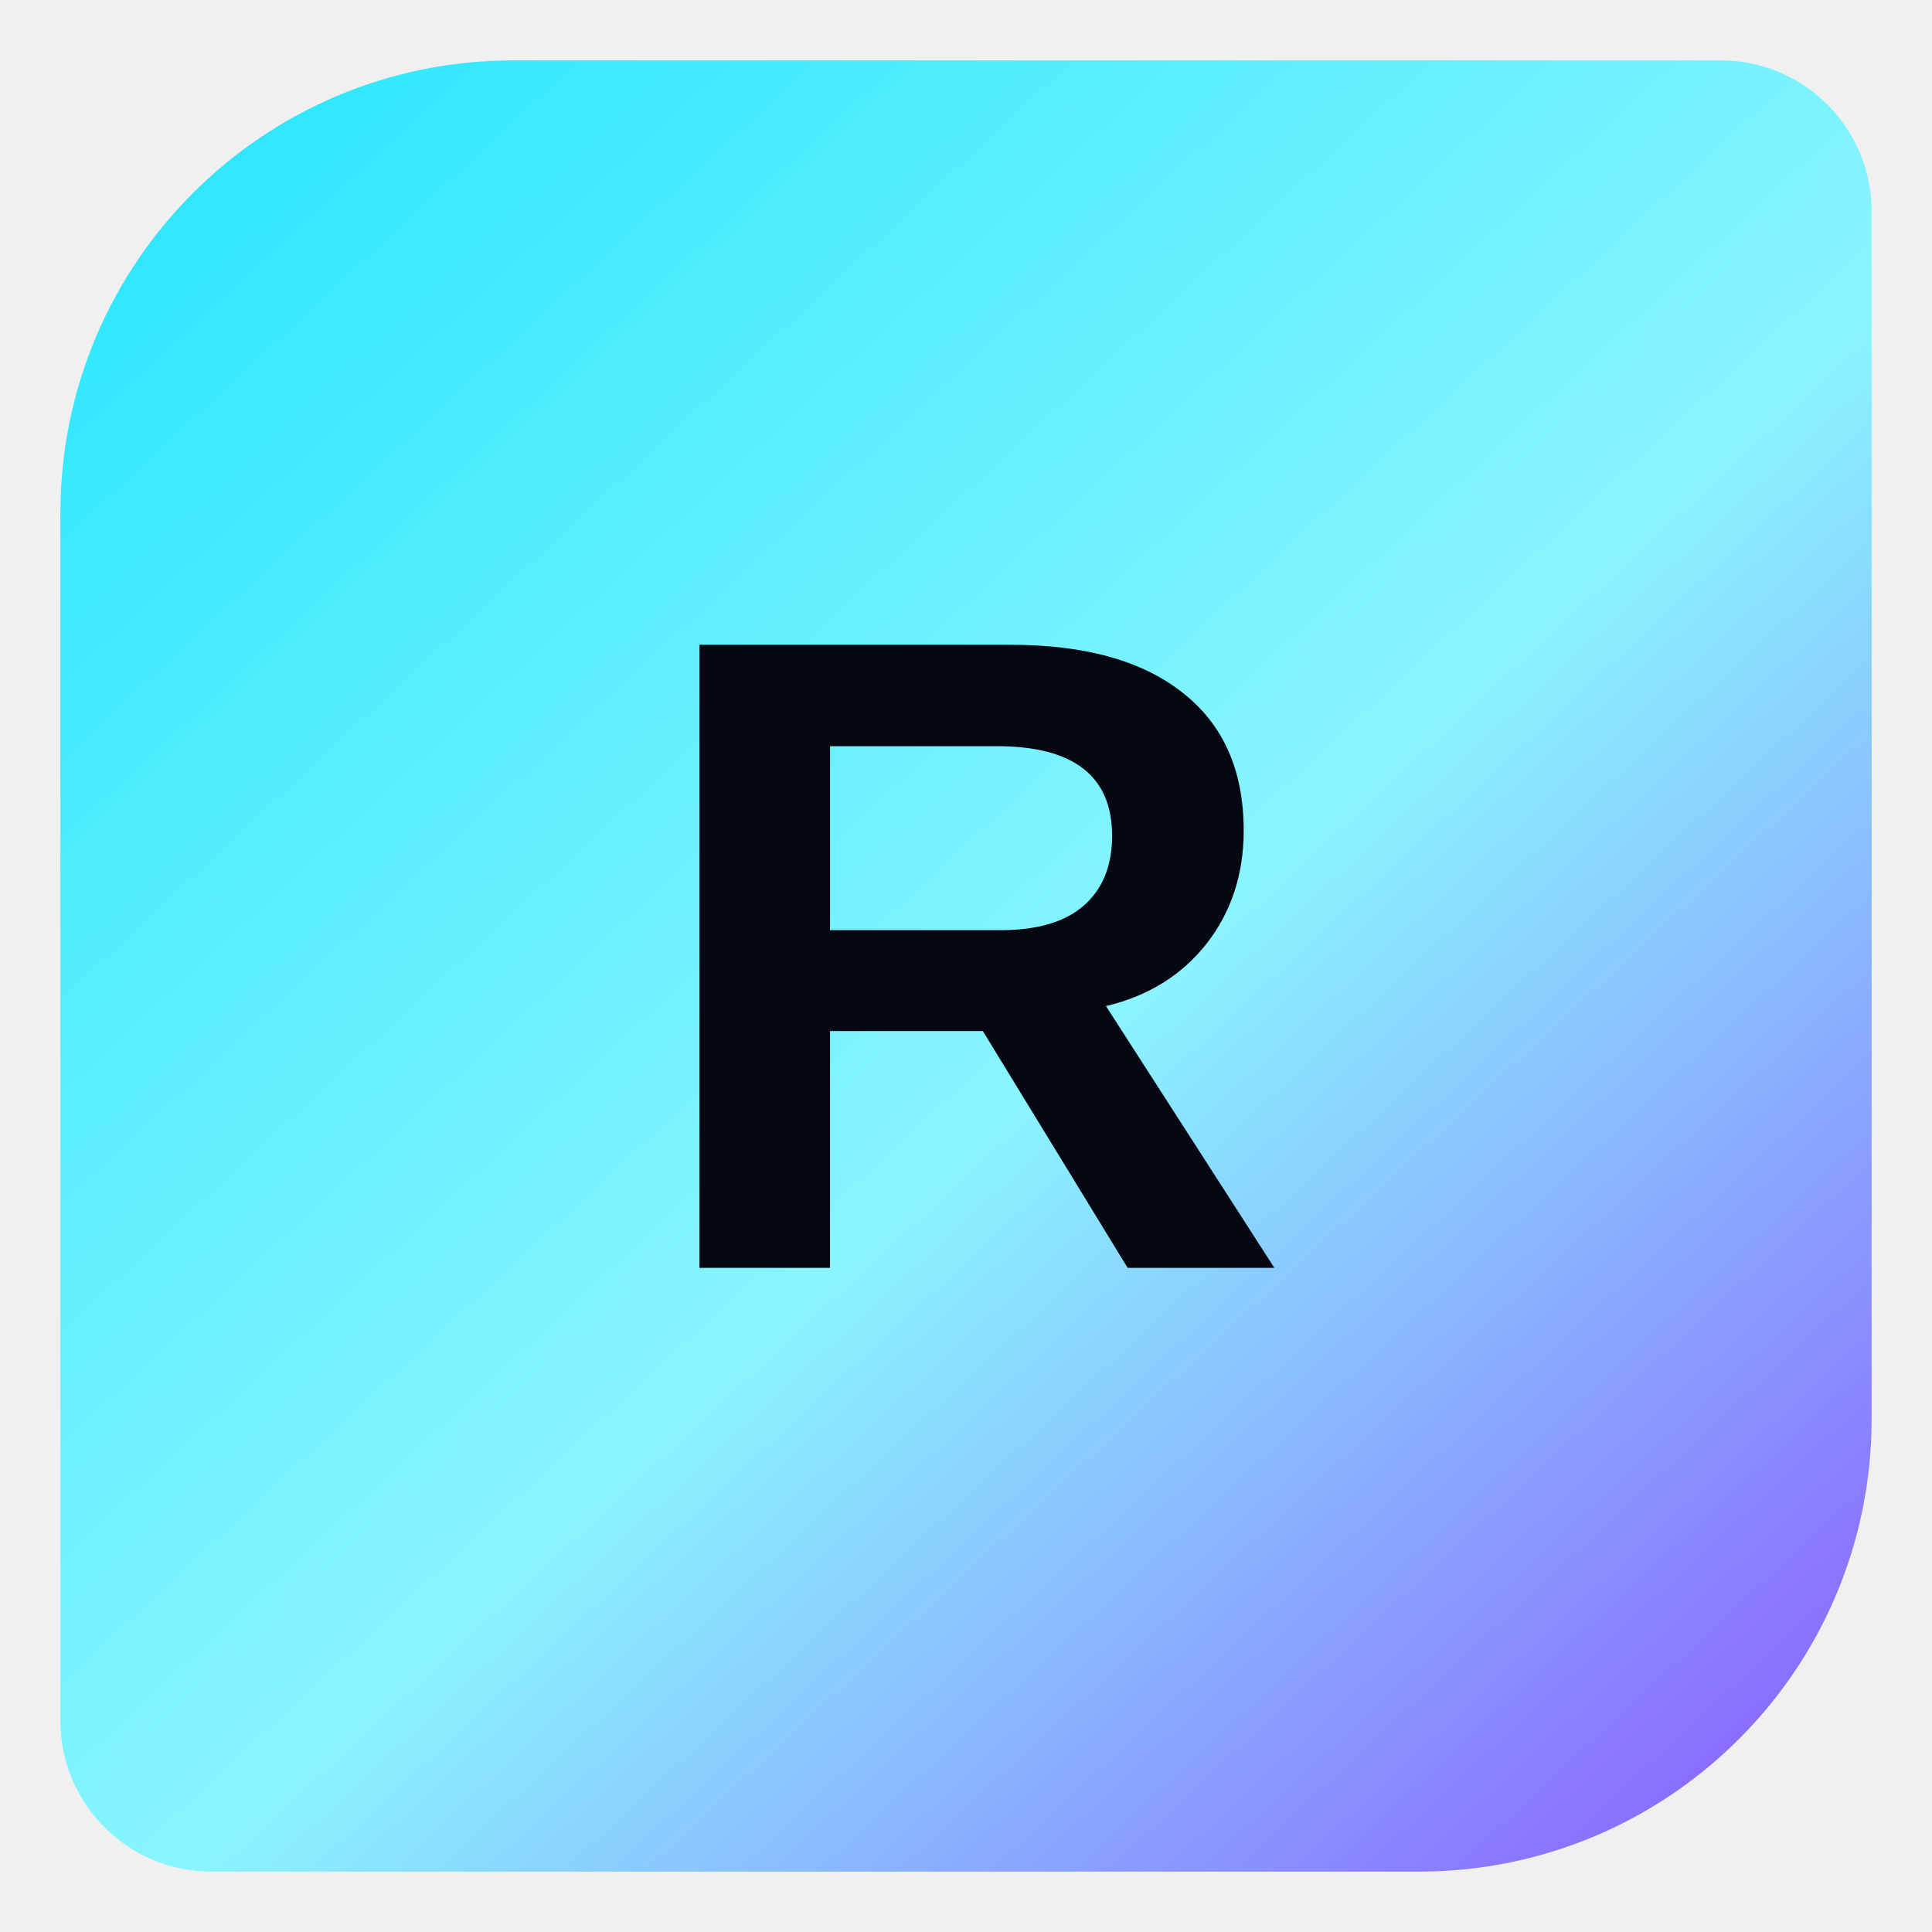
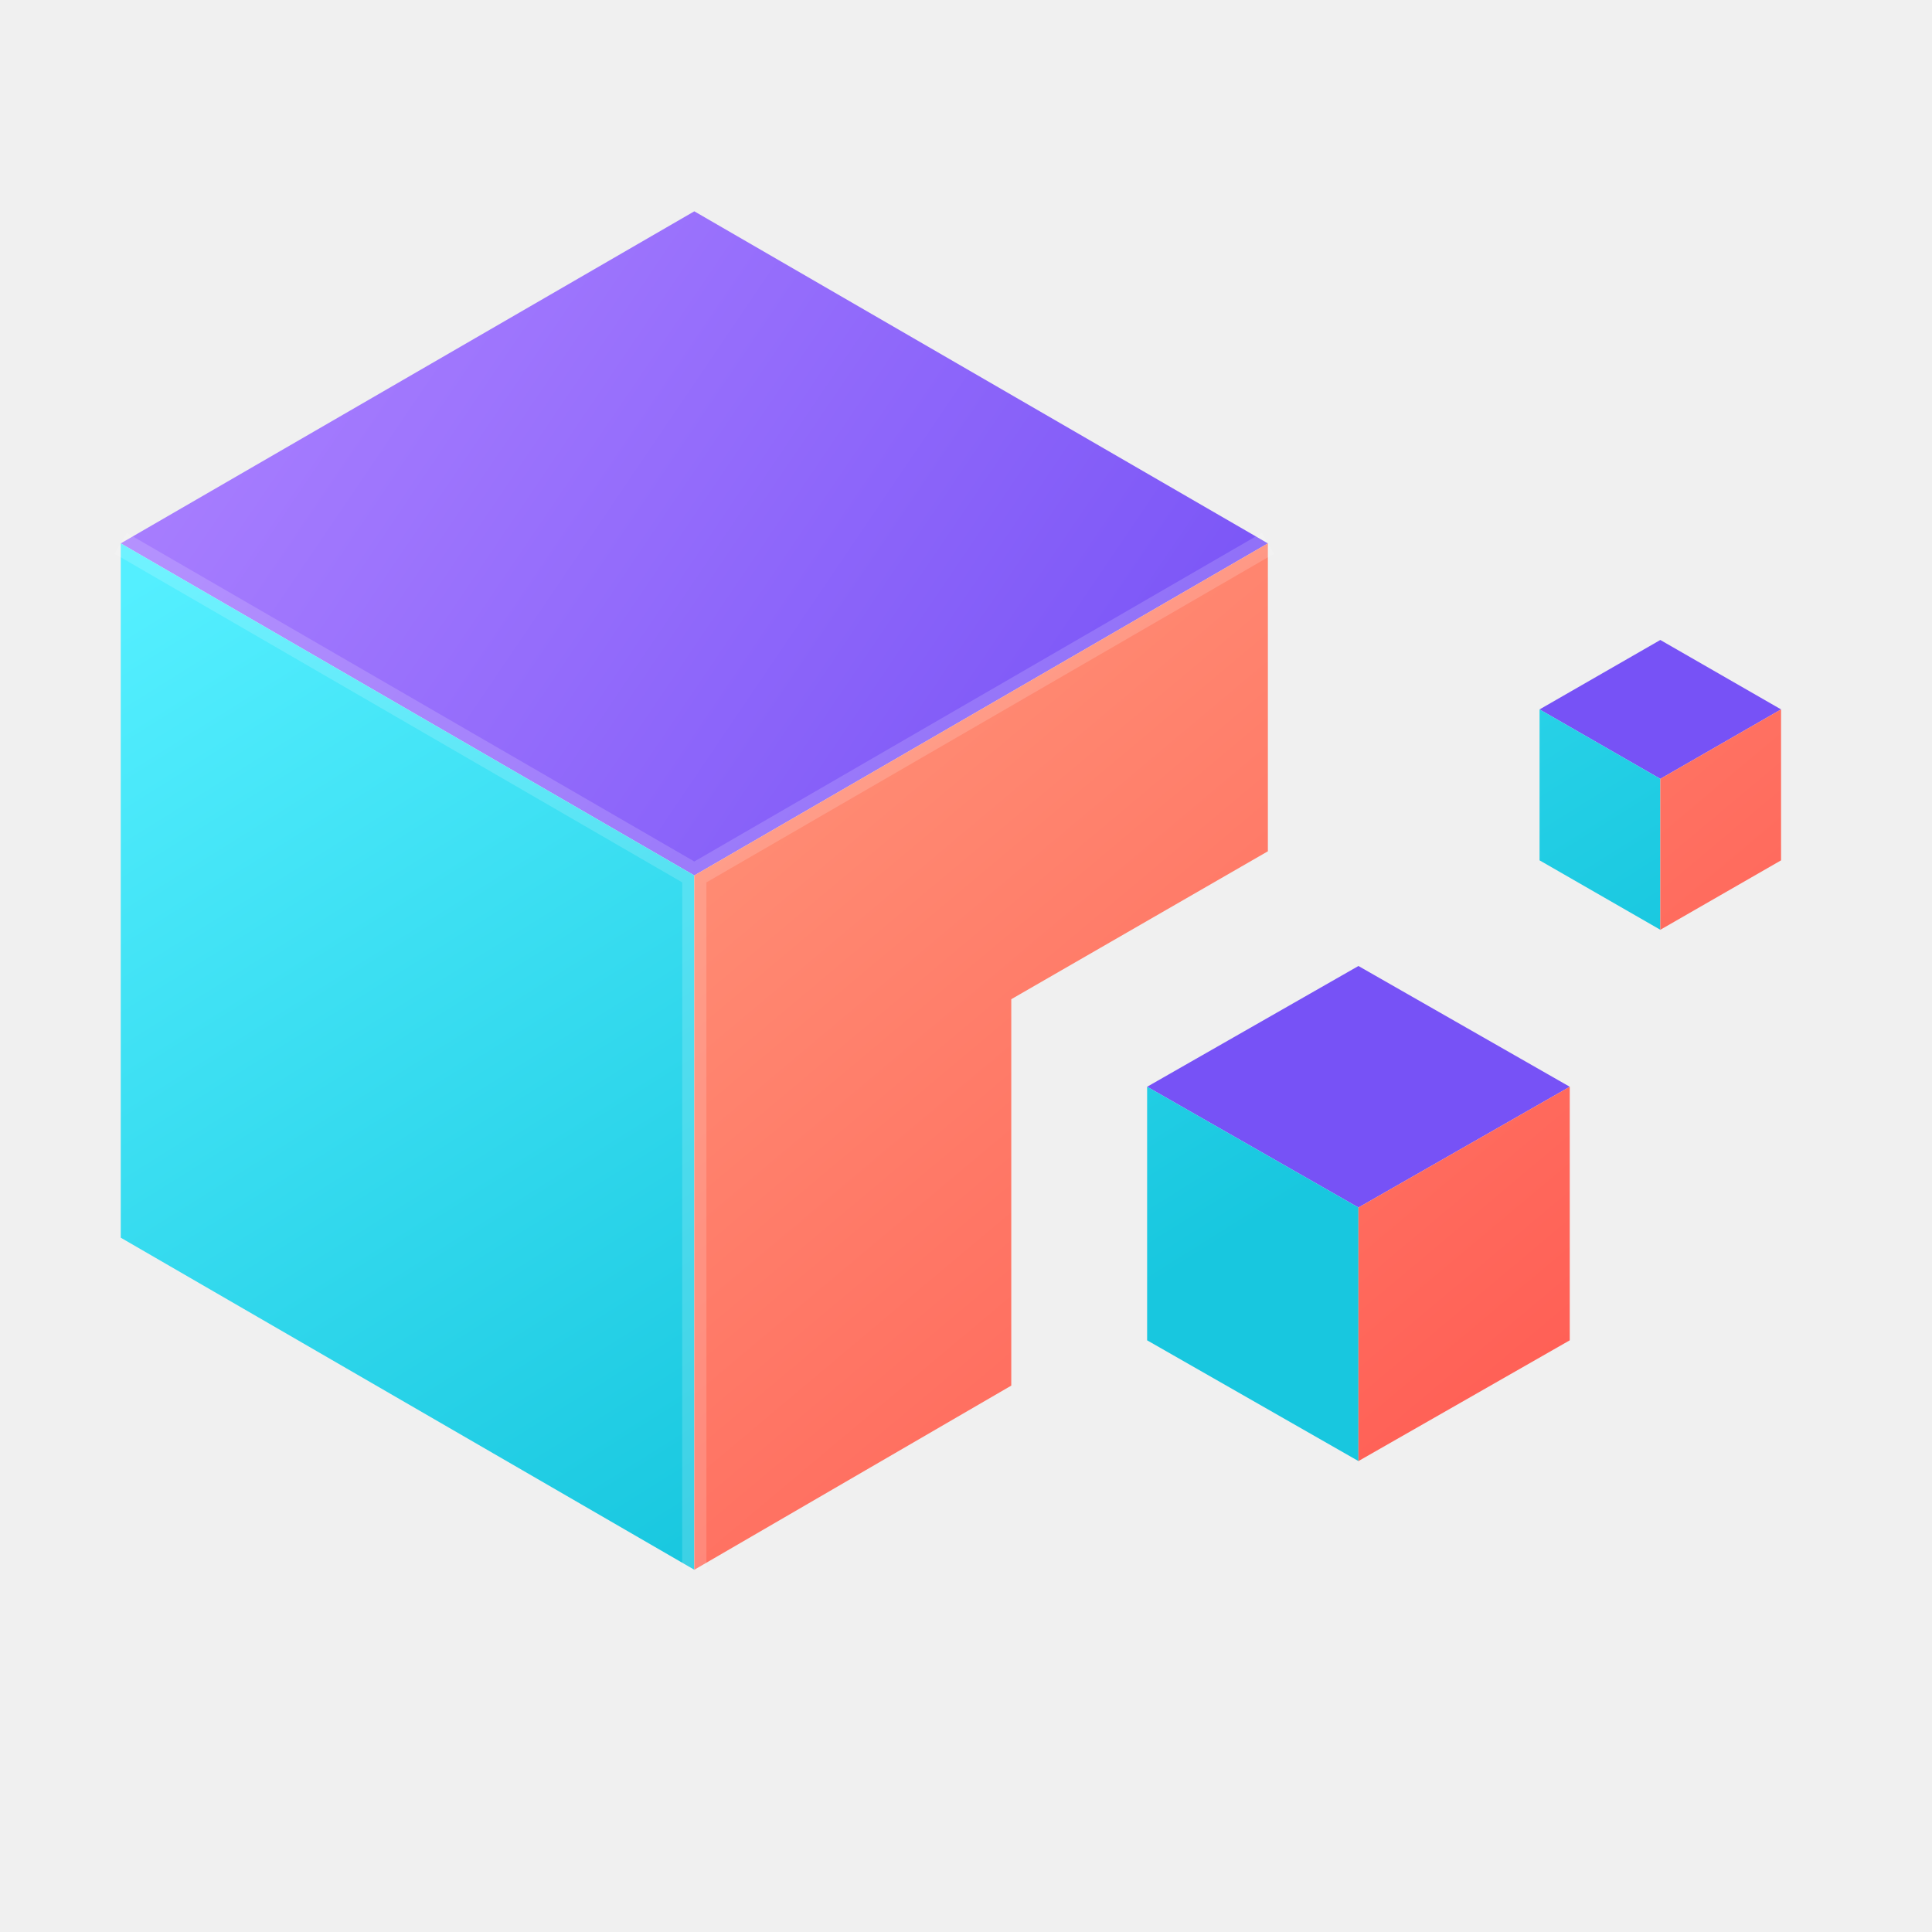
- <svg xmlns="http://www.w3.org/2000/svg" viewBox="0 0 64 64" role="img" aria-label="Rafa the Dev">
+ <svg xmlns="http://www.w3.org/2000/svg" viewBox="0 0 64 64" role="img" aria-labelledby="favicon-title">
  <defs>
-     <linearGradient id="brand-gradient" x1="7" y1="5" x2="58" y2="60" gradientUnits="userSpaceOnUse">
-       <stop offset="0" stop-color="#2ee7ff" />
-       <stop offset="0.55" stop-color="#8af5ff" />
-       <stop offset="1" stop-color="#8a66ff" />
+     <linearGradient id="emblem-top" x1="8" y1="8" x2="39" y2="29" gradientUnits="userSpaceOnUse">
+       <stop stop-color="#aa80ff" />
+       <stop offset="1" stop-color="#7752f6" />
+     </linearGradient>
+     <linearGradient id="emblem-left" x1="5" y1="19" x2="25" y2="51" gradientUnits="userSpaceOnUse">
+       <stop stop-color="#54efff" />
+       <stop offset="1" stop-color="#18c7df" />
+     </linearGradient>
+     <linearGradient id="emblem-right" x1="29" y1="24" x2="50" y2="49" gradientUnits="userSpaceOnUse">
+       <stop stop-color="#ff8b73" />
+       <stop offset="1" stop-color="#ff5d54" />
    </linearGradient>
  </defs>
-   <path d="M17 2h40a5 5 0 0 1 5 5v40a15 15 0 0 1-15 15H7a5 5 0 0 1-5-5V17A15 15 0 0 1 17 2Z" fill="url(#brand-gradient)" />
-   <text x="32" y="42" fill="#050812" font-family="Arial, Helvetica, sans-serif" font-size="30" font-weight="800" text-anchor="middle">R</text>
+   <g shape-rendering="geometricPrecision">
+     <path d="M4 18 23 7l19 11-19 11L4 18Z" fill="url(#emblem-top)" />
+     <path d="m4 18 19 11v23L4 41V18Z" fill="url(#emblem-left)" />
+     <path d="m23 29 19-11v10.2l-8.5 4.9v12.8L23 52V29Z" fill="url(#emblem-right)" />
+     <path d="m38 36 7-4 7 4-7 4-7-4Z" fill="url(#emblem-top)" />
+     <path d="m38 36 7 4v8.4l-7-4V36Z" fill="url(#emblem-left)" />
+     <path d="m45 40 7-4v8.4l-7 4V40Z" fill="url(#emblem-right)" />
+     <path d="m51 23.5 4-2.3 4 2.3-4 2.3-4-2.3Z" fill="url(#emblem-top)" />
+     <path d="m51 23.5 4 2.3v5l-4-2.3v-5Z" fill="url(#emblem-left)" />
+     <path d="m55 25.8 4-2.3v5l-4 2.3v-5Z" fill="url(#emblem-right)" />
+     <path d="M4 18 23 29l19-11M23 29v23" fill="none" stroke="#fff" stroke-opacity=".16" stroke-width=".8" />
+   </g>
</svg>
